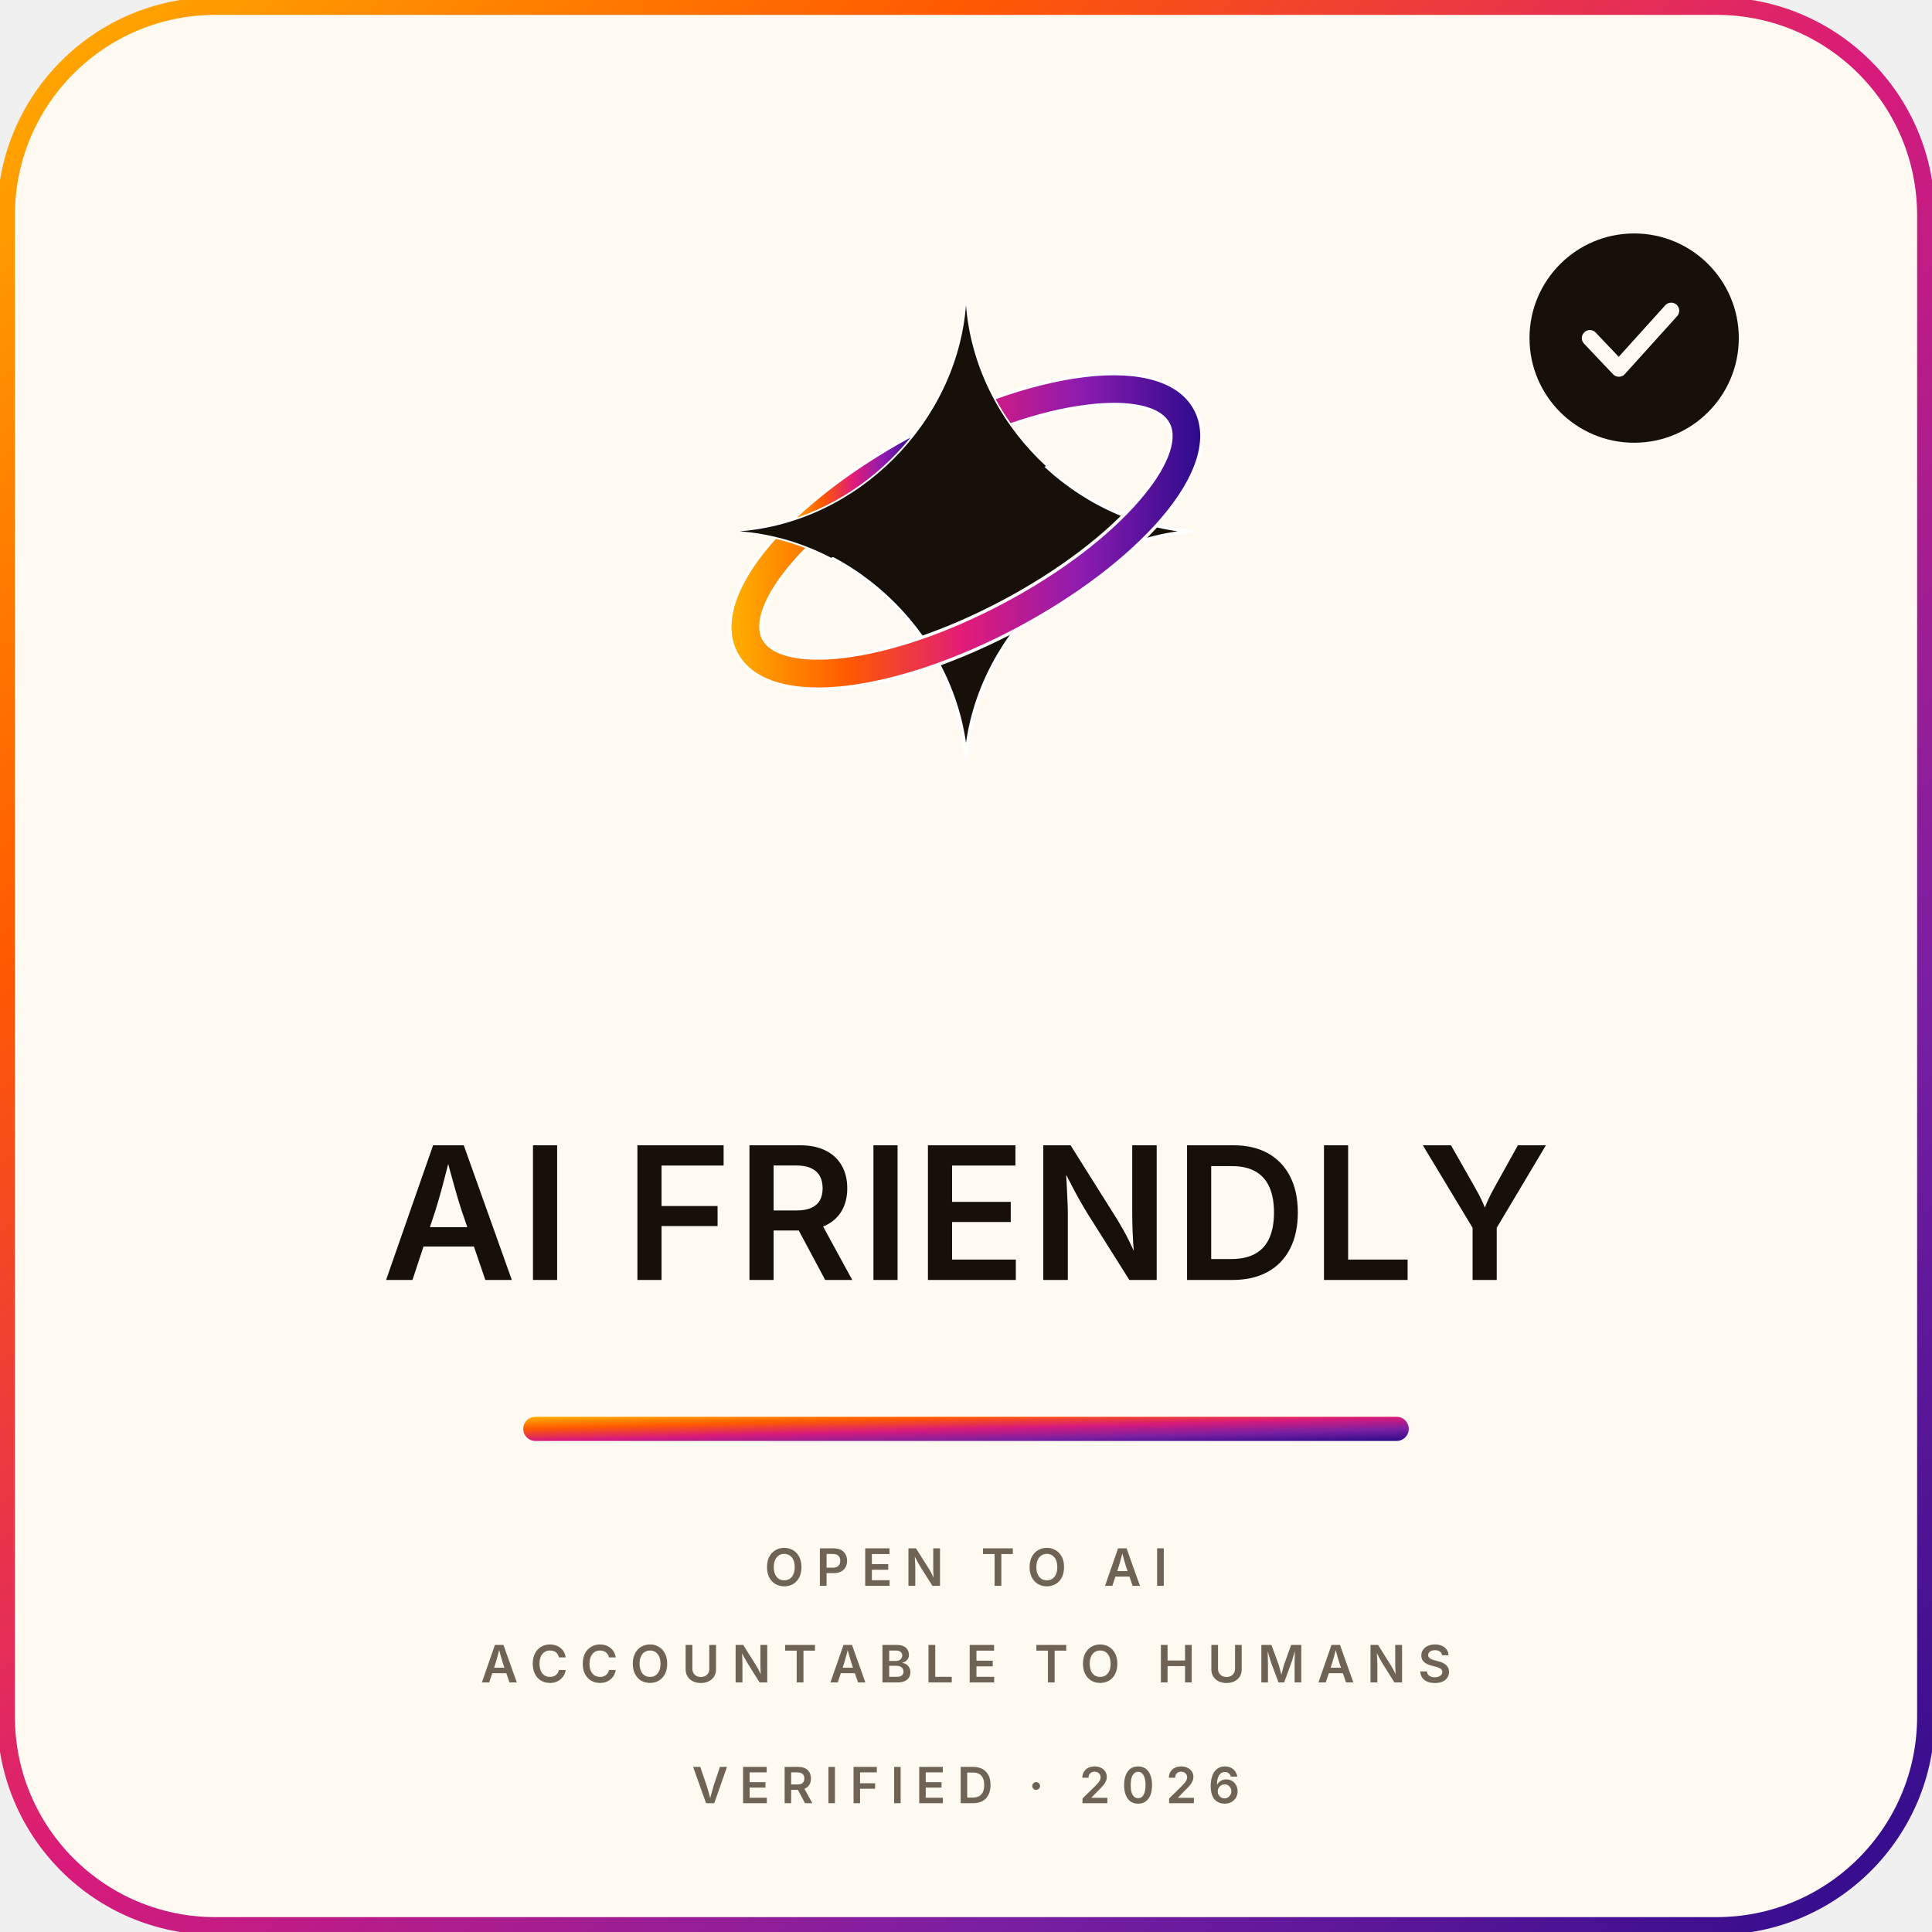
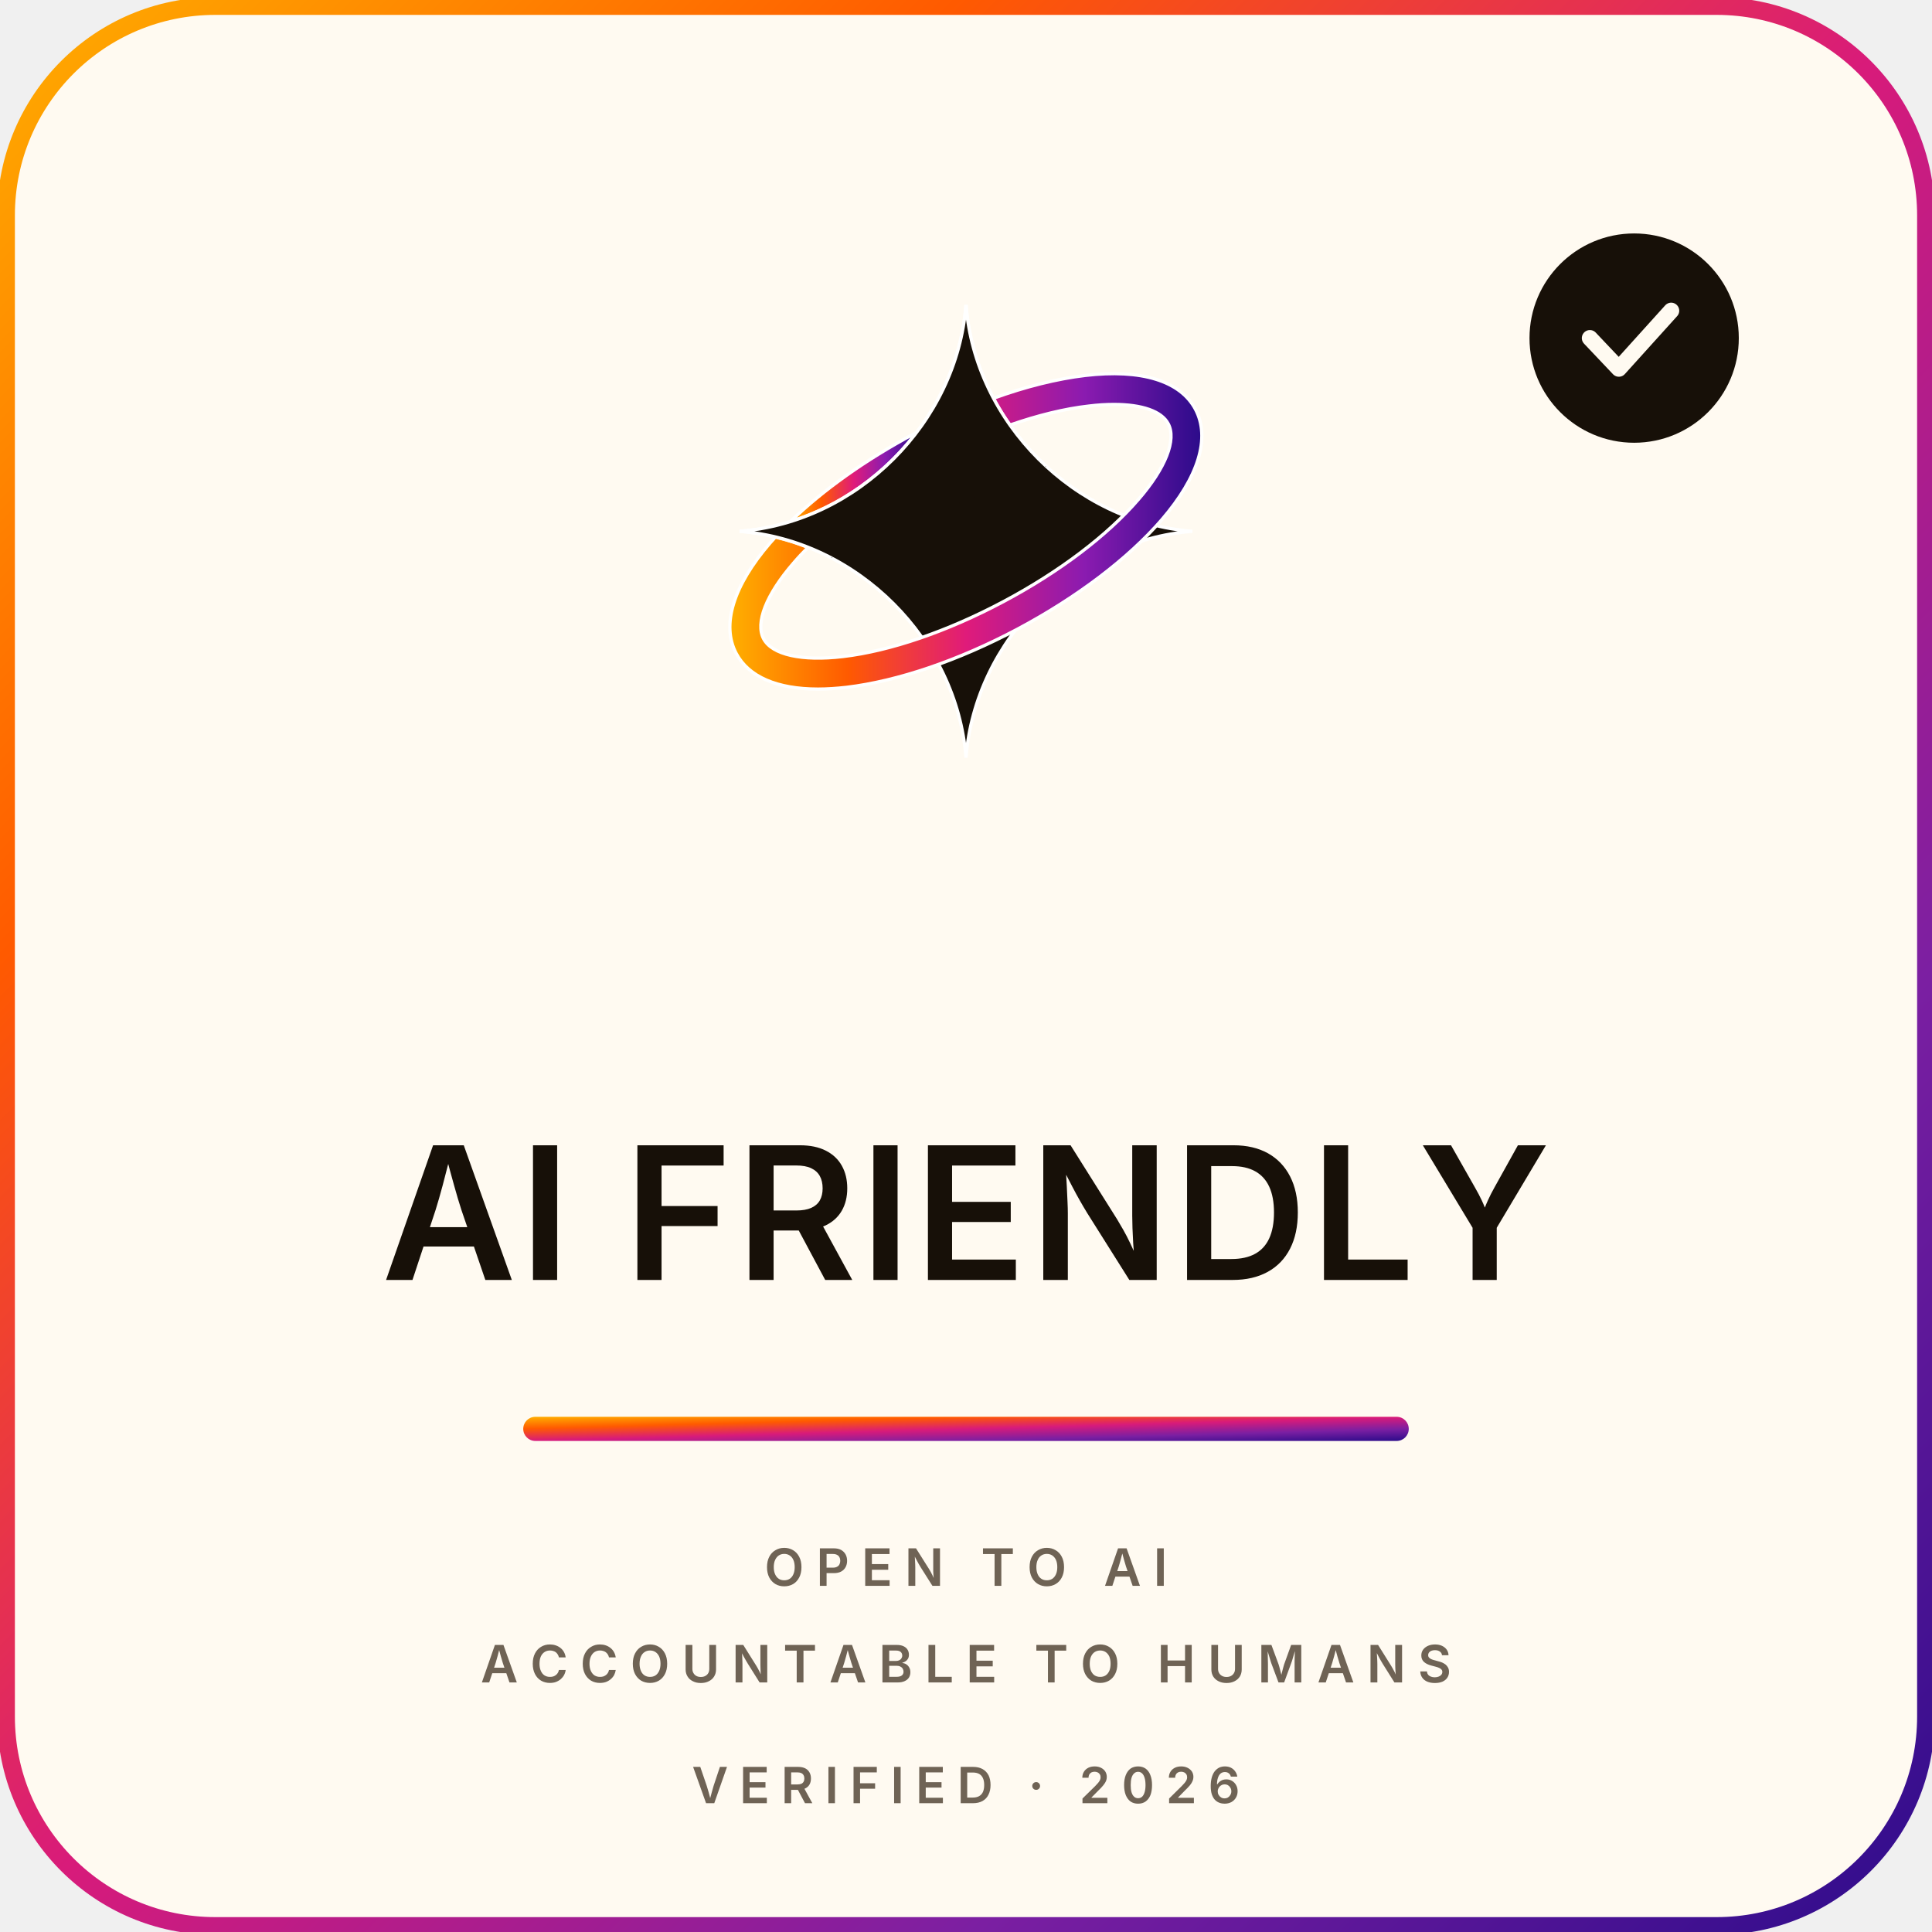
<svg xmlns="http://www.w3.org/2000/svg" width="240" height="240" viewBox="0 0 240 240" role="img">
  <defs>
    <linearGradient id="spec" x1="10" y1="6" x2="54" y2="58" gradientUnits="userSpaceOnUse">
      <stop offset="0" stop-color="#ffb000" />
      <stop offset=".27" stop-color="#ff6a00" />
      <stop offset=".52" stop-color="#e01b7a" />
      <stop offset=".74" stop-color="#8b1bb0" />
      <stop offset="1" stop-color="#2b0b8a" />
    </linearGradient>
    <linearGradient id="specwide" x1="0" y1="0" x2="1" y2="1">
      <stop offset="0" stop-color="#ffb000" />
      <stop offset=".25" stop-color="#ff5a00" />
      <stop offset=".5" stop-color="#d81b7a" />
      <stop offset=".75" stop-color="#7b1fa2" />
      <stop offset="1" stop-color="#2b0b8a" />
    </linearGradient>
  </defs>
  <rect x=".75" y=".75" width="238.5" height="238.5" rx="26" fill="#fffaf1" stroke="url(#specwide)" stroke-width="2.2" />
  <g transform="translate(84.00 30.00) scale(0.2)">
    <defs>
      <linearGradient id="g1m5" gradientUnits="userSpaceOnUse" x1="70.949" y1="146.286" x2="149.285" y2="146.286">
        <stop offset="0" stop-color="#FFB000" />
        <stop offset="0.25" stop-color="#FF5A00" />
        <stop offset="0.5" stop-color="#E01B7A" />
        <stop offset="0.75" stop-color="#8B1BB0" />
        <stop offset="1" stop-color="#2B0B8A" />
      </linearGradient>
      <linearGradient id="g2m5" gradientUnits="userSpaceOnUse" x1="33.495" y1="180" x2="326.505" y2="180">
        <stop offset="0" stop-color="#FFB000" />
        <stop offset="0.25" stop-color="#FF5A00" />
        <stop offset="0.5" stop-color="#E01B7A" />
        <stop offset="0.75" stop-color="#8B1BB0" />
        <stop offset="1" stop-color="#2B0B8A" />
      </linearGradient>
    </defs>
    <clipPath id="ulm5" clipPathUnits="userSpaceOnUse">
      <polygon points="-364.9,393.1 690.9,-57.1 494.8,-517.1 -561.1,-66.8" />
    </clipPath>
    <path d="M180,39.4c-5.6,73.1-67.5,135-140.6,140.6c73.1,5.6,135,67.5,140.6,140.6c5.6-73.1,67.5-135,140.6-140.6C247.5,174.4,185.6,112.5,180,39.4z" fill="#171008" stroke="#FFFFFF" stroke-width="2" />
    <path d="M149.3,118.6c-0.5,0.3-1,0.5-1.5,0.8c-30,16-56.7,35-76.8,54.5C102.1,164.3,129.6,144.5,149.3,118.6z" fill="url(#g1m5)" stroke="#FFFFFF" stroke-width="2" />
    <path d="M322.5,104.2c-9.4-17.7-33.7-25.1-68.5-21c-17.5,2.1-36.9,6.9-57,14.2c3.1,5.8,6.5,11.3,10.3,16.6c17.3-6,33.9-10.1,49-11.8c5.6-0.7,10.8-1,15.6-1c17.4,0,29.6,4.2,33.7,12c5.3,9.9-1.6,27.5-18.5,47c-19.3,22.4-49.1,45-83.9,63.5c-34.8,18.5-70.2,30.6-99.6,34.1c-25.6,3-44-1.1-49.3-11c-5.3-9.9,1.6-27.5,18.5-47c2.8-3.3,5.9-6.6,9.1-9.8c-6.6-2.6-13.4-4.8-20.3-6.4c-1.1,1.3-2.3,2.5-3.4,3.8c-22.8,26.5-30.3,50.8-20.9,68.5c7.7,14.5,25.4,22.1,50.8,22.1c5.5,0,11.5-0.4,17.7-1.1c31.7-3.8,69.5-16.6,106.3-36.2c36.8-19.6,68.6-43.7,89.5-67.9C324.5,146.2,331.9,121.9,322.5,104.2z" fill="url(#g2m5)" stroke="#FFFFFF" stroke-width="2" />
    <path d="M180,39.4c-5.6,73.1-67.5,135-140.6,140.6c73.1,5.6,135,67.5,140.6,140.6c5.6-73.1,67.5-135,140.6-140.6C247.5,174.4,185.6,112.5,180,39.4z" fill="#171008" clip-path="url(#ulm5)" />
+     <path d="M180,39.4c-5.6,73.1-67.5,135-140.6,140.6c73.1,5.6,135,67.5,140.6,140.6c5.6-73.1,67.5-135,140.6-140.6C247.5,174.4,185.6,112.5,180,39.4z" fill="none" stroke="#FFFFFF" stroke-width="2" clip-path="url(#ulm5)" />
  </g>
  <path d="M47.96 159.00 53.80 142.27H57.61L63.58 159.00H60.29L57.32 150.31Q56.88 148.96 56.41 147.26Q55.93 145.56 55.36 143.39H55.99Q55.43 145.58 54.98 147.29Q54.52 149.00 54.11 150.31L51.24 159.00ZM51.36 154.85V152.44H60.18V154.85Z M69.21 142.27V159.00H66.21V142.27Z M79.18 159.00V142.27H89.89V144.79H82.18V149.82H89.14V152.31H82.18V159.00Z M93.10 159.00V142.27H99.36Q101.28 142.27 102.59 142.94Q103.91 143.61 104.58 144.82Q105.25 146.02 105.25 147.62Q105.25 149.22 104.57 150.40Q103.89 151.58 102.57 152.22Q101.25 152.86 99.31 152.86H94.85V150.37H98.91Q100.05 150.37 100.77 150.05Q101.49 149.73 101.84 149.12Q102.19 148.50 102.19 147.62Q102.19 146.72 101.84 146.09Q101.49 145.46 100.77 145.12Q100.05 144.78 98.90 144.78H96.10V159.00ZM102.51 159.00 98.45 151.41H101.73L105.87 159.00Z M111.50 142.27V159.00H108.50V142.27Z M115.27 159.00V142.27H126.14V144.79H118.27V149.30H125.56V151.80H118.27V156.47H126.19V159.00Z M129.60 159.00V142.27H132.99L138.78 151.48Q139.13 152.05 139.54 152.78Q139.95 153.50 140.38 154.40Q140.82 155.29 141.25 156.38H140.91Q140.83 155.44 140.77 154.44Q140.71 153.45 140.68 152.55Q140.65 151.66 140.65 151.04V142.27H143.69V159.00H140.29L135.07 150.71Q134.58 149.91 134.14 149.13Q133.70 148.36 133.19 147.38Q132.69 146.40 131.97 145.02H132.39Q132.46 146.24 132.52 147.34Q132.58 148.43 132.61 149.29Q132.65 150.16 132.65 150.69V159.00Z M153.12 159.00H148.89V156.40H152.97Q154.73 156.40 155.90 155.76Q157.08 155.12 157.67 153.83Q158.26 152.54 158.26 150.62Q158.26 148.70 157.67 147.42Q157.08 146.14 155.92 145.50Q154.77 144.86 153.05 144.86H148.80V142.27H153.23Q155.73 142.27 157.52 143.27Q159.30 144.27 160.26 146.14Q161.22 148.01 161.22 150.62Q161.22 153.23 160.26 155.11Q159.30 156.99 157.49 157.99Q155.67 159.00 153.12 159.00ZM150.46 142.27V159.00H147.46V142.27Z M164.47 159.00V142.27H167.47V156.47H174.86V159.00Z M182.93 159.00V152.52L176.75 142.27H180.25L183.24 147.54Q183.72 148.37 184.09 149.16Q184.46 149.95 184.85 151.09H184.07Q184.45 149.94 184.82 149.14Q185.18 148.34 185.63 147.54L188.56 142.27H192.04L185.93 152.52V159.00Z" fill="#171008" />
  <rect x="65.0" y="176" width="110" height="3" rx="1.5" fill="url(#specwide)" />
  <path d="M97.42 197.06Q96.81 197.06 96.33 196.78Q95.84 196.49 95.56 195.96Q95.28 195.42 95.28 194.68Q95.28 193.92 95.56 193.39Q95.84 192.85 96.33 192.57Q96.81 192.28 97.42 192.28Q98.03 192.28 98.52 192.57Q99.00 192.85 99.28 193.39Q99.56 193.92 99.56 194.68Q99.56 195.43 99.28 195.96Q99.00 196.50 98.52 196.78Q98.03 197.06 97.42 197.06ZM97.42 196.31Q97.80 196.31 98.09 196.13Q98.39 195.94 98.55 195.57Q98.72 195.20 98.72 194.68Q98.72 194.14 98.55 193.77Q98.39 193.41 98.09 193.22Q97.80 193.03 97.42 193.03Q97.04 193.03 96.75 193.22Q96.46 193.41 96.29 193.78Q96.12 194.14 96.12 194.68Q96.12 195.20 96.29 195.57Q96.46 195.94 96.75 196.13Q97.04 196.31 97.42 196.31Z M101.85 197.00V192.34H103.59Q104.12 192.34 104.49 192.54Q104.85 192.75 105.04 193.09Q105.23 193.44 105.23 193.89Q105.23 194.33 105.04 194.68Q104.85 195.03 104.48 195.23Q104.12 195.42 103.58 195.42H102.42V194.74H103.47Q103.78 194.74 103.98 194.63Q104.19 194.52 104.28 194.33Q104.38 194.13 104.38 193.89Q104.38 193.64 104.28 193.45Q104.19 193.26 103.98 193.15Q103.78 193.04 103.46 193.04H102.68V197.00Z M107.48 197.00V192.34H110.50V193.05H108.31V194.30H110.34V195.00H108.31V196.30H110.51V197.00Z M112.85 197.00V192.34H113.79L115.41 194.91Q115.50 195.07 115.62 195.27Q115.73 195.47 115.85 195.72Q115.97 195.97 116.09 196.27H116.00Q115.98 196.01 115.96 195.73Q115.94 195.45 115.93 195.21Q115.93 194.96 115.93 194.79V192.34H116.77V197.00H115.83L114.37 194.69Q114.24 194.47 114.11 194.25Q113.99 194.04 113.85 193.77Q113.71 193.49 113.51 193.11H113.63Q113.65 193.45 113.66 193.75Q113.68 194.06 113.69 194.30Q113.70 194.54 113.70 194.69V197.00Z M122.11 193.05V192.34H125.82V193.05H124.39V197.00H123.55V193.05Z M130.04 197.06Q129.43 197.06 128.95 196.78Q128.46 196.49 128.18 195.96Q127.90 195.42 127.90 194.68Q127.90 193.92 128.18 193.39Q128.46 192.85 128.95 192.57Q129.43 192.28 130.04 192.28Q130.65 192.28 131.13 192.57Q131.62 192.85 131.90 193.39Q132.18 193.92 132.18 194.68Q132.18 195.43 131.90 195.96Q131.62 196.50 131.13 196.78Q130.65 197.06 130.04 197.06ZM130.04 196.31Q130.42 196.31 130.71 196.13Q131.00 195.94 131.17 195.57Q131.34 195.20 131.34 194.68Q131.34 194.14 131.17 193.77Q131.00 193.41 130.71 193.22Q130.42 193.03 130.04 193.03Q129.66 193.03 129.37 193.22Q129.07 193.41 128.91 193.78Q128.74 194.14 128.74 194.68Q128.74 195.20 128.91 195.57Q129.07 195.94 129.37 196.13Q129.66 196.31 130.04 196.31Z M137.27 197.00 138.89 192.34H139.95L141.61 197.00H140.70L139.87 194.58Q139.75 194.21 139.62 193.73Q139.49 193.26 139.33 192.66H139.50Q139.35 193.26 139.22 193.74Q139.09 194.22 138.98 194.58L138.18 197.00ZM138.21 195.85V195.17H140.67V195.85Z M144.57 192.34V197.00H143.74V192.34Z" fill="#6f6355" />
  <path d="M59.86 209.00 61.48 204.34H62.54L64.20 209.00H63.29L62.46 206.58Q62.34 206.21 62.21 205.73Q62.07 205.26 61.92 204.66H62.09Q61.94 205.26 61.81 205.74Q61.68 206.22 61.57 206.58L60.77 209.00ZM60.80 207.85V207.17H63.25V207.85Z M68.31 209.06Q67.70 209.06 67.22 208.78Q66.73 208.49 66.46 207.96Q66.18 207.42 66.18 206.68Q66.18 205.92 66.46 205.39Q66.74 204.85 67.22 204.57Q67.70 204.28 68.31 204.28Q68.69 204.28 69.02 204.39Q69.36 204.50 69.62 204.71Q69.88 204.91 70.05 205.21Q70.22 205.51 70.27 205.89H69.43Q69.39 205.69 69.29 205.53Q69.19 205.37 69.05 205.25Q68.90 205.14 68.72 205.09Q68.53 205.03 68.32 205.03Q67.94 205.03 67.65 205.22Q67.35 205.41 67.18 205.78Q67.02 206.15 67.02 206.68Q67.02 207.21 67.19 207.57Q67.35 207.94 67.65 208.13Q67.94 208.31 68.32 208.31Q68.53 208.31 68.71 208.26Q68.90 208.20 69.04 208.09Q69.19 207.98 69.29 207.82Q69.39 207.66 69.43 207.45H70.27Q70.23 207.78 70.07 208.08Q69.91 208.37 69.66 208.59Q69.40 208.81 69.06 208.94Q68.72 209.06 68.31 209.06Z M74.52 209.06Q73.91 209.06 73.43 208.78Q72.95 208.49 72.67 207.96Q72.39 207.42 72.39 206.68Q72.39 205.92 72.67 205.39Q72.95 204.85 73.44 204.57Q73.92 204.28 74.52 204.28Q74.91 204.28 75.24 204.39Q75.57 204.50 75.83 204.71Q76.09 204.91 76.26 205.21Q76.43 205.51 76.49 205.89H75.65Q75.61 205.69 75.51 205.53Q75.41 205.37 75.26 205.25Q75.12 205.14 74.93 205.09Q74.75 205.03 74.54 205.03Q74.16 205.03 73.86 205.22Q73.57 205.41 73.40 205.78Q73.23 206.15 73.23 206.68Q73.23 207.21 73.40 207.57Q73.57 207.94 73.86 208.13Q74.16 208.31 74.54 208.31Q74.74 208.31 74.93 208.26Q75.11 208.20 75.26 208.09Q75.41 207.98 75.51 207.82Q75.61 207.66 75.65 207.45H76.49Q76.44 207.78 76.29 208.08Q76.13 208.37 75.87 208.59Q75.62 208.81 75.28 208.94Q74.94 209.06 74.52 209.06Z M80.75 209.06Q80.14 209.06 79.65 208.78Q79.17 208.49 78.89 207.96Q78.61 207.42 78.61 206.68Q78.61 205.92 78.89 205.39Q79.17 204.85 79.65 204.57Q80.14 204.28 80.75 204.28Q81.36 204.28 81.84 204.57Q82.32 204.85 82.60 205.39Q82.88 205.92 82.88 206.68Q82.88 207.43 82.60 207.96Q82.32 208.50 81.84 208.78Q81.36 209.06 80.75 209.06ZM80.75 208.31Q81.13 208.31 81.42 208.13Q81.71 207.94 81.88 207.57Q82.05 207.20 82.05 206.68Q82.05 206.14 81.88 205.77Q81.71 205.41 81.42 205.22Q81.13 205.03 80.75 205.03Q80.37 205.03 80.08 205.22Q79.78 205.41 79.62 205.78Q79.45 206.14 79.45 206.68Q79.45 207.20 79.62 207.57Q79.78 207.94 80.08 208.13Q80.37 208.31 80.75 208.31Z M87.06 209.07Q86.49 209.07 86.07 208.85Q85.64 208.64 85.41 208.26Q85.17 207.88 85.17 207.38V204.34H86.01V207.31Q86.01 207.61 86.14 207.83Q86.27 208.06 86.50 208.19Q86.74 208.32 87.06 208.32Q87.39 208.32 87.62 208.19Q87.86 208.06 87.99 207.83Q88.11 207.61 88.11 207.31V204.34H88.95V207.38Q88.95 207.88 88.71 208.26Q88.48 208.64 88.05 208.85Q87.63 209.07 87.06 209.07Z M91.38 209.00V204.34H92.33L93.94 206.91Q94.04 207.07 94.15 207.27Q94.26 207.47 94.38 207.72Q94.51 207.97 94.63 208.27H94.53Q94.51 208.01 94.49 207.73Q94.48 207.45 94.47 207.21Q94.46 206.96 94.46 206.79V204.34H95.31V209.00H94.36L92.91 206.69Q92.77 206.47 92.65 206.25Q92.52 206.04 92.38 205.77Q92.24 205.49 92.04 205.11H92.16Q92.18 205.45 92.20 205.75Q92.21 206.06 92.22 206.30Q92.23 206.54 92.23 206.69V209.00Z M97.53 205.05V204.34H101.24V205.05H99.81V209.00H98.97V205.05Z M103.16 209.00 104.78 204.34H105.84L107.50 209.00H106.59L105.76 206.58Q105.64 206.21 105.51 205.73Q105.37 205.26 105.22 204.66H105.39Q105.24 205.26 105.11 205.74Q104.98 206.22 104.87 206.58L104.07 209.00ZM104.10 207.85V207.17H106.55V207.85Z M109.62 209.00V204.34H111.41Q111.91 204.34 112.24 204.50Q112.58 204.66 112.74 204.93Q112.91 205.21 112.91 205.55Q112.91 205.84 112.80 206.04Q112.69 206.24 112.51 206.36Q112.32 206.49 112.10 206.55V206.59Q112.34 206.60 112.57 206.74Q112.80 206.88 112.94 207.13Q113.09 207.38 113.09 207.73Q113.09 208.09 112.92 208.38Q112.74 208.67 112.39 208.83Q112.04 209.00 111.50 209.00ZM110.46 208.30H111.37Q111.83 208.30 112.04 208.12Q112.24 207.95 112.24 207.67Q112.24 207.46 112.14 207.29Q112.04 207.12 111.85 207.03Q111.66 206.93 111.40 206.93H110.46ZM110.46 206.33H111.30Q111.52 206.33 111.70 206.25Q111.87 206.17 111.97 206.02Q112.08 205.86 112.08 205.66Q112.08 205.39 111.89 205.21Q111.69 205.04 111.32 205.04H110.46Z M115.34 209.00V204.34H116.18V208.30H118.23V209.00Z M120.46 209.00V204.34H123.49V205.05H121.30V206.30H123.32V207.00H121.30V208.30H123.50V209.00Z M128.74 205.05V204.34H132.45V205.05H131.01V209.00H130.18V205.05Z M136.67 209.06Q136.06 209.06 135.57 208.78Q135.09 208.49 134.81 207.96Q134.53 207.42 134.53 206.68Q134.53 205.92 134.81 205.39Q135.09 204.85 135.57 204.57Q136.06 204.28 136.67 204.28Q137.28 204.28 137.76 204.57Q138.24 204.85 138.52 205.39Q138.80 205.92 138.80 206.68Q138.80 207.43 138.52 207.96Q138.24 208.50 137.76 208.78Q137.28 209.06 136.67 209.06ZM136.67 208.31Q137.05 208.31 137.34 208.13Q137.63 207.94 137.80 207.57Q137.96 207.20 137.96 206.68Q137.96 206.14 137.80 205.77Q137.63 205.41 137.34 205.22Q137.05 205.03 136.67 205.03Q136.29 205.03 135.99 205.22Q135.70 205.41 135.53 205.78Q135.37 206.14 135.37 206.68Q135.37 207.20 135.53 207.57Q135.70 207.94 135.99 208.13Q136.29 208.31 136.67 208.31Z M144.21 209.00V204.34H145.04V206.27H147.21V204.34H148.04V209.00H147.21V206.97H145.04V209.00Z M152.37 209.07Q151.80 209.07 151.37 208.85Q150.95 208.64 150.71 208.26Q150.48 207.88 150.48 207.38V204.34H151.31V207.31Q151.31 207.61 151.44 207.83Q151.57 208.06 151.81 208.19Q152.04 208.32 152.37 208.32Q152.69 208.32 152.92 208.19Q153.16 208.06 153.29 207.83Q153.42 207.61 153.42 207.31V204.34H154.25V207.38Q154.25 207.88 154.02 208.26Q153.78 208.64 153.36 208.85Q152.93 209.07 152.37 209.07Z M156.69 209.00V204.34H157.94L158.83 206.75Q158.87 206.88 158.93 207.09Q158.99 207.30 159.05 207.55Q159.11 207.79 159.17 208.02Q159.22 208.25 159.26 208.43H159.09Q159.13 208.26 159.18 208.03Q159.24 207.80 159.30 207.55Q159.36 207.31 159.42 207.10Q159.47 206.88 159.52 206.75L160.39 204.34H161.65V209.00H160.82V206.65Q160.82 206.50 160.82 206.29Q160.83 206.07 160.83 205.83Q160.84 205.59 160.85 205.34Q160.85 205.09 160.85 204.87H160.91Q160.85 205.11 160.78 205.37Q160.70 205.63 160.63 205.87Q160.56 206.11 160.50 206.32Q160.43 206.52 160.38 206.65L159.52 209.00H158.82L157.94 206.65Q157.90 206.52 157.83 206.32Q157.77 206.12 157.70 205.88Q157.62 205.64 157.55 205.38Q157.47 205.12 157.40 204.87H157.47Q157.48 205.08 157.48 205.32Q157.49 205.57 157.49 205.81Q157.50 206.06 157.50 206.28Q157.51 206.49 157.51 206.65V209.00Z M163.78 209.00 165.40 204.34H166.46L168.12 209.00H167.21L166.38 206.58Q166.26 206.21 166.13 205.73Q166.00 205.26 165.84 204.66H166.01Q165.86 205.26 165.73 205.74Q165.60 206.22 165.49 206.58L164.69 209.00ZM164.72 207.85V207.17H167.18V207.85Z M170.25 209.00V204.34H171.19L172.80 206.91Q172.90 207.07 173.01 207.27Q173.13 207.47 173.25 207.72Q173.37 207.97 173.49 208.27H173.40Q173.37 208.01 173.36 207.73Q173.34 207.45 173.33 207.21Q173.32 206.96 173.32 206.79V204.34H174.17V209.00H173.22L171.77 206.69Q171.63 206.47 171.51 206.25Q171.39 206.04 171.25 205.77Q171.11 205.49 170.91 205.11H171.02Q171.04 205.45 171.06 205.75Q171.08 206.06 171.09 206.30Q171.10 206.54 171.10 206.69V209.00Z M178.24 209.07Q177.70 209.07 177.30 208.90Q176.90 208.73 176.68 208.41Q176.45 208.09 176.43 207.63H177.26Q177.28 207.88 177.41 208.04Q177.54 208.20 177.76 208.28Q177.97 208.36 178.23 208.36Q178.51 208.36 178.72 208.27Q178.93 208.19 179.05 208.04Q179.17 207.89 179.17 207.69Q179.17 207.50 179.06 207.39Q178.96 207.27 178.77 207.19Q178.58 207.10 178.33 207.04L177.80 206.90Q177.22 206.75 176.89 206.45Q176.56 206.15 176.56 205.65Q176.56 205.24 176.78 204.93Q177.01 204.62 177.39 204.45Q177.78 204.28 178.26 204.28Q178.76 204.28 179.13 204.45Q179.51 204.63 179.72 204.93Q179.93 205.23 179.94 205.62H179.13Q179.10 205.32 178.86 205.16Q178.63 204.99 178.25 204.99Q177.99 204.99 177.80 205.07Q177.61 205.15 177.51 205.29Q177.41 205.43 177.41 205.60Q177.41 205.80 177.53 205.92Q177.65 206.05 177.83 206.12Q178.01 206.20 178.20 206.24L178.63 206.36Q178.89 206.42 179.14 206.52Q179.38 206.63 179.58 206.78Q179.77 206.94 179.89 207.17Q180.00 207.39 180.00 207.69Q180.00 208.10 179.79 208.41Q179.59 208.72 179.19 208.90Q178.80 209.07 178.24 209.07Z" fill="#6f6355" />
  <circle cx="203" cy="42" r="13" fill="#171008" />
  <path d="M197.5 42 l3.6 3.8 l6.5 -7.2" fill="none" stroke="#fffaf1" stroke-width="2" stroke-linecap="round" stroke-linejoin="round" />
  <path d="M87.71 224.00 86.10 219.49H86.99L87.79 221.83Q87.90 222.18 88.03 222.64Q88.16 223.10 88.31 223.68H88.14Q88.29 223.09 88.42 222.64Q88.54 222.18 88.65 221.83L89.43 219.49H90.31L88.73 224.00Z M92.31 224.00V219.49H95.24V220.17H93.12V221.39H95.09V222.06H93.12V223.32H95.26V224.00Z M97.47 224.00V219.49H99.16Q99.67 219.49 100.03 219.67Q100.38 219.85 100.56 220.18Q100.74 220.50 100.74 220.93Q100.74 221.36 100.56 221.68Q100.38 222.00 100.02 222.17Q99.66 222.34 99.14 222.34H97.94V221.67H99.04Q99.34 221.67 99.54 221.59Q99.73 221.50 99.82 221.34Q99.92 221.17 99.92 220.93Q99.92 220.69 99.82 220.52Q99.73 220.35 99.54 220.26Q99.34 220.17 99.03 220.17H98.28V224.00ZM100.00 224.00 98.91 221.95H99.79L100.91 224.00Z M103.72 219.49V224.00H102.91V219.49Z M106.03 224.00V219.49H108.92V220.17H106.84V221.52H108.71V222.20H106.84V224.00Z M111.88 219.49V224.00H111.07V219.49Z M114.19 224.00V219.49H117.12V220.17H115.00V221.39H116.96V222.06H115.00V223.32H117.13V224.00Z M120.87 224.00H119.73V223.30H120.83Q121.30 223.30 121.62 223.13Q121.94 222.95 122.10 222.61Q122.26 222.26 122.26 221.74Q122.26 221.22 122.10 220.88Q121.94 220.53 121.63 220.36Q121.31 220.19 120.85 220.19H119.71V219.49H120.90Q121.57 219.49 122.06 219.76Q122.54 220.03 122.80 220.53Q123.05 221.04 123.05 221.74Q123.05 222.44 122.79 222.95Q122.54 223.46 122.05 223.73Q121.56 224.00 120.87 224.00ZM120.15 219.49V224.00H119.34V219.49Z M128.72 222.34Q128.51 222.34 128.37 222.20Q128.23 222.06 128.23 221.86Q128.23 221.66 128.37 221.52Q128.51 221.38 128.72 221.38Q128.92 221.38 129.06 221.52Q129.20 221.66 129.20 221.86Q129.20 222.06 129.06 222.20Q128.92 222.34 128.72 222.34Z M134.47 224.00V223.42L136.04 221.88Q136.26 221.65 136.41 221.48Q136.56 221.30 136.64 221.13Q136.72 220.97 136.72 220.78Q136.72 220.56 136.62 220.41Q136.52 220.25 136.35 220.17Q136.18 220.09 135.97 220.09Q135.74 220.09 135.57 220.18Q135.41 220.27 135.31 220.44Q135.22 220.61 135.22 220.84H134.45Q134.45 220.41 134.65 220.09Q134.84 219.78 135.19 219.60Q135.53 219.43 135.98 219.43Q136.43 219.43 136.77 219.60Q137.11 219.77 137.30 220.06Q137.49 220.36 137.49 220.74Q137.49 220.99 137.40 221.23Q137.30 221.47 137.06 221.77Q136.82 222.07 136.38 222.49L135.59 223.29V223.33H137.56V224.00Z M141.38 224.06Q140.83 224.06 140.44 223.79Q140.06 223.51 139.85 223.00Q139.64 222.48 139.64 221.75Q139.64 221.02 139.85 220.50Q140.06 219.98 140.44 219.70Q140.83 219.43 141.38 219.43Q141.92 219.43 142.31 219.70Q142.70 219.98 142.90 220.50Q143.11 221.02 143.11 221.75Q143.11 222.48 142.91 223.00Q142.70 223.51 142.31 223.79Q141.93 224.06 141.38 224.06ZM141.38 223.38Q141.67 223.38 141.88 223.19Q142.08 223.00 142.19 222.63Q142.30 222.27 142.30 221.75Q142.30 221.22 142.19 220.86Q142.08 220.49 141.88 220.30Q141.67 220.10 141.38 220.10Q141.08 220.10 140.88 220.30Q140.67 220.49 140.56 220.86Q140.46 221.22 140.46 221.75Q140.46 222.27 140.56 222.63Q140.67 223.00 140.88 223.19Q141.08 223.38 141.38 223.38Z M145.23 224.00V223.42L146.79 221.88Q147.01 221.65 147.16 221.48Q147.31 221.30 147.39 221.13Q147.47 220.97 147.47 220.78Q147.47 220.56 147.37 220.41Q147.27 220.25 147.10 220.17Q146.93 220.09 146.72 220.09Q146.49 220.09 146.33 220.18Q146.16 220.27 146.07 220.44Q145.98 220.61 145.98 220.84H145.20Q145.20 220.41 145.40 220.09Q145.59 219.78 145.94 219.60Q146.28 219.43 146.73 219.43Q147.18 219.43 147.52 219.60Q147.86 219.77 148.06 220.06Q148.25 220.36 148.25 220.74Q148.25 220.99 148.15 221.23Q148.06 221.47 147.82 221.77Q147.57 222.07 147.13 222.49L146.35 223.29V223.33H148.31V224.00Z M152.12 224.06Q151.79 224.06 151.49 223.95Q151.18 223.84 150.93 223.59Q150.69 223.34 150.54 222.91Q150.40 222.49 150.40 221.87Q150.40 221.29 150.52 220.84Q150.64 220.39 150.87 220.07Q151.11 219.76 151.43 219.59Q151.76 219.43 152.16 219.43Q152.59 219.43 152.91 219.59Q153.24 219.76 153.44 220.05Q153.65 220.34 153.70 220.70H152.90Q152.84 220.44 152.65 220.29Q152.46 220.13 152.16 220.13Q151.85 220.13 151.63 220.31Q151.41 220.50 151.30 220.84Q151.18 221.18 151.18 221.66H151.22Q151.33 221.47 151.50 221.33Q151.67 221.19 151.88 221.11Q152.10 221.04 152.34 221.04Q152.74 221.04 153.05 221.23Q153.37 221.42 153.55 221.75Q153.74 222.08 153.74 222.51Q153.74 222.95 153.54 223.30Q153.33 223.66 152.97 223.86Q152.60 224.06 152.12 224.06ZM152.11 223.40Q152.35 223.40 152.54 223.29Q152.73 223.17 152.84 222.97Q152.96 222.77 152.96 222.53Q152.96 222.28 152.85 222.09Q152.74 221.89 152.55 221.77Q152.36 221.66 152.12 221.66Q151.94 221.66 151.79 221.73Q151.63 221.80 151.52 221.92Q151.40 222.04 151.34 222.20Q151.27 222.35 151.27 222.53Q151.27 222.77 151.38 222.96Q151.49 223.16 151.68 223.28Q151.87 223.40 152.11 223.40Z" fill="#6f6355" />
</svg>
